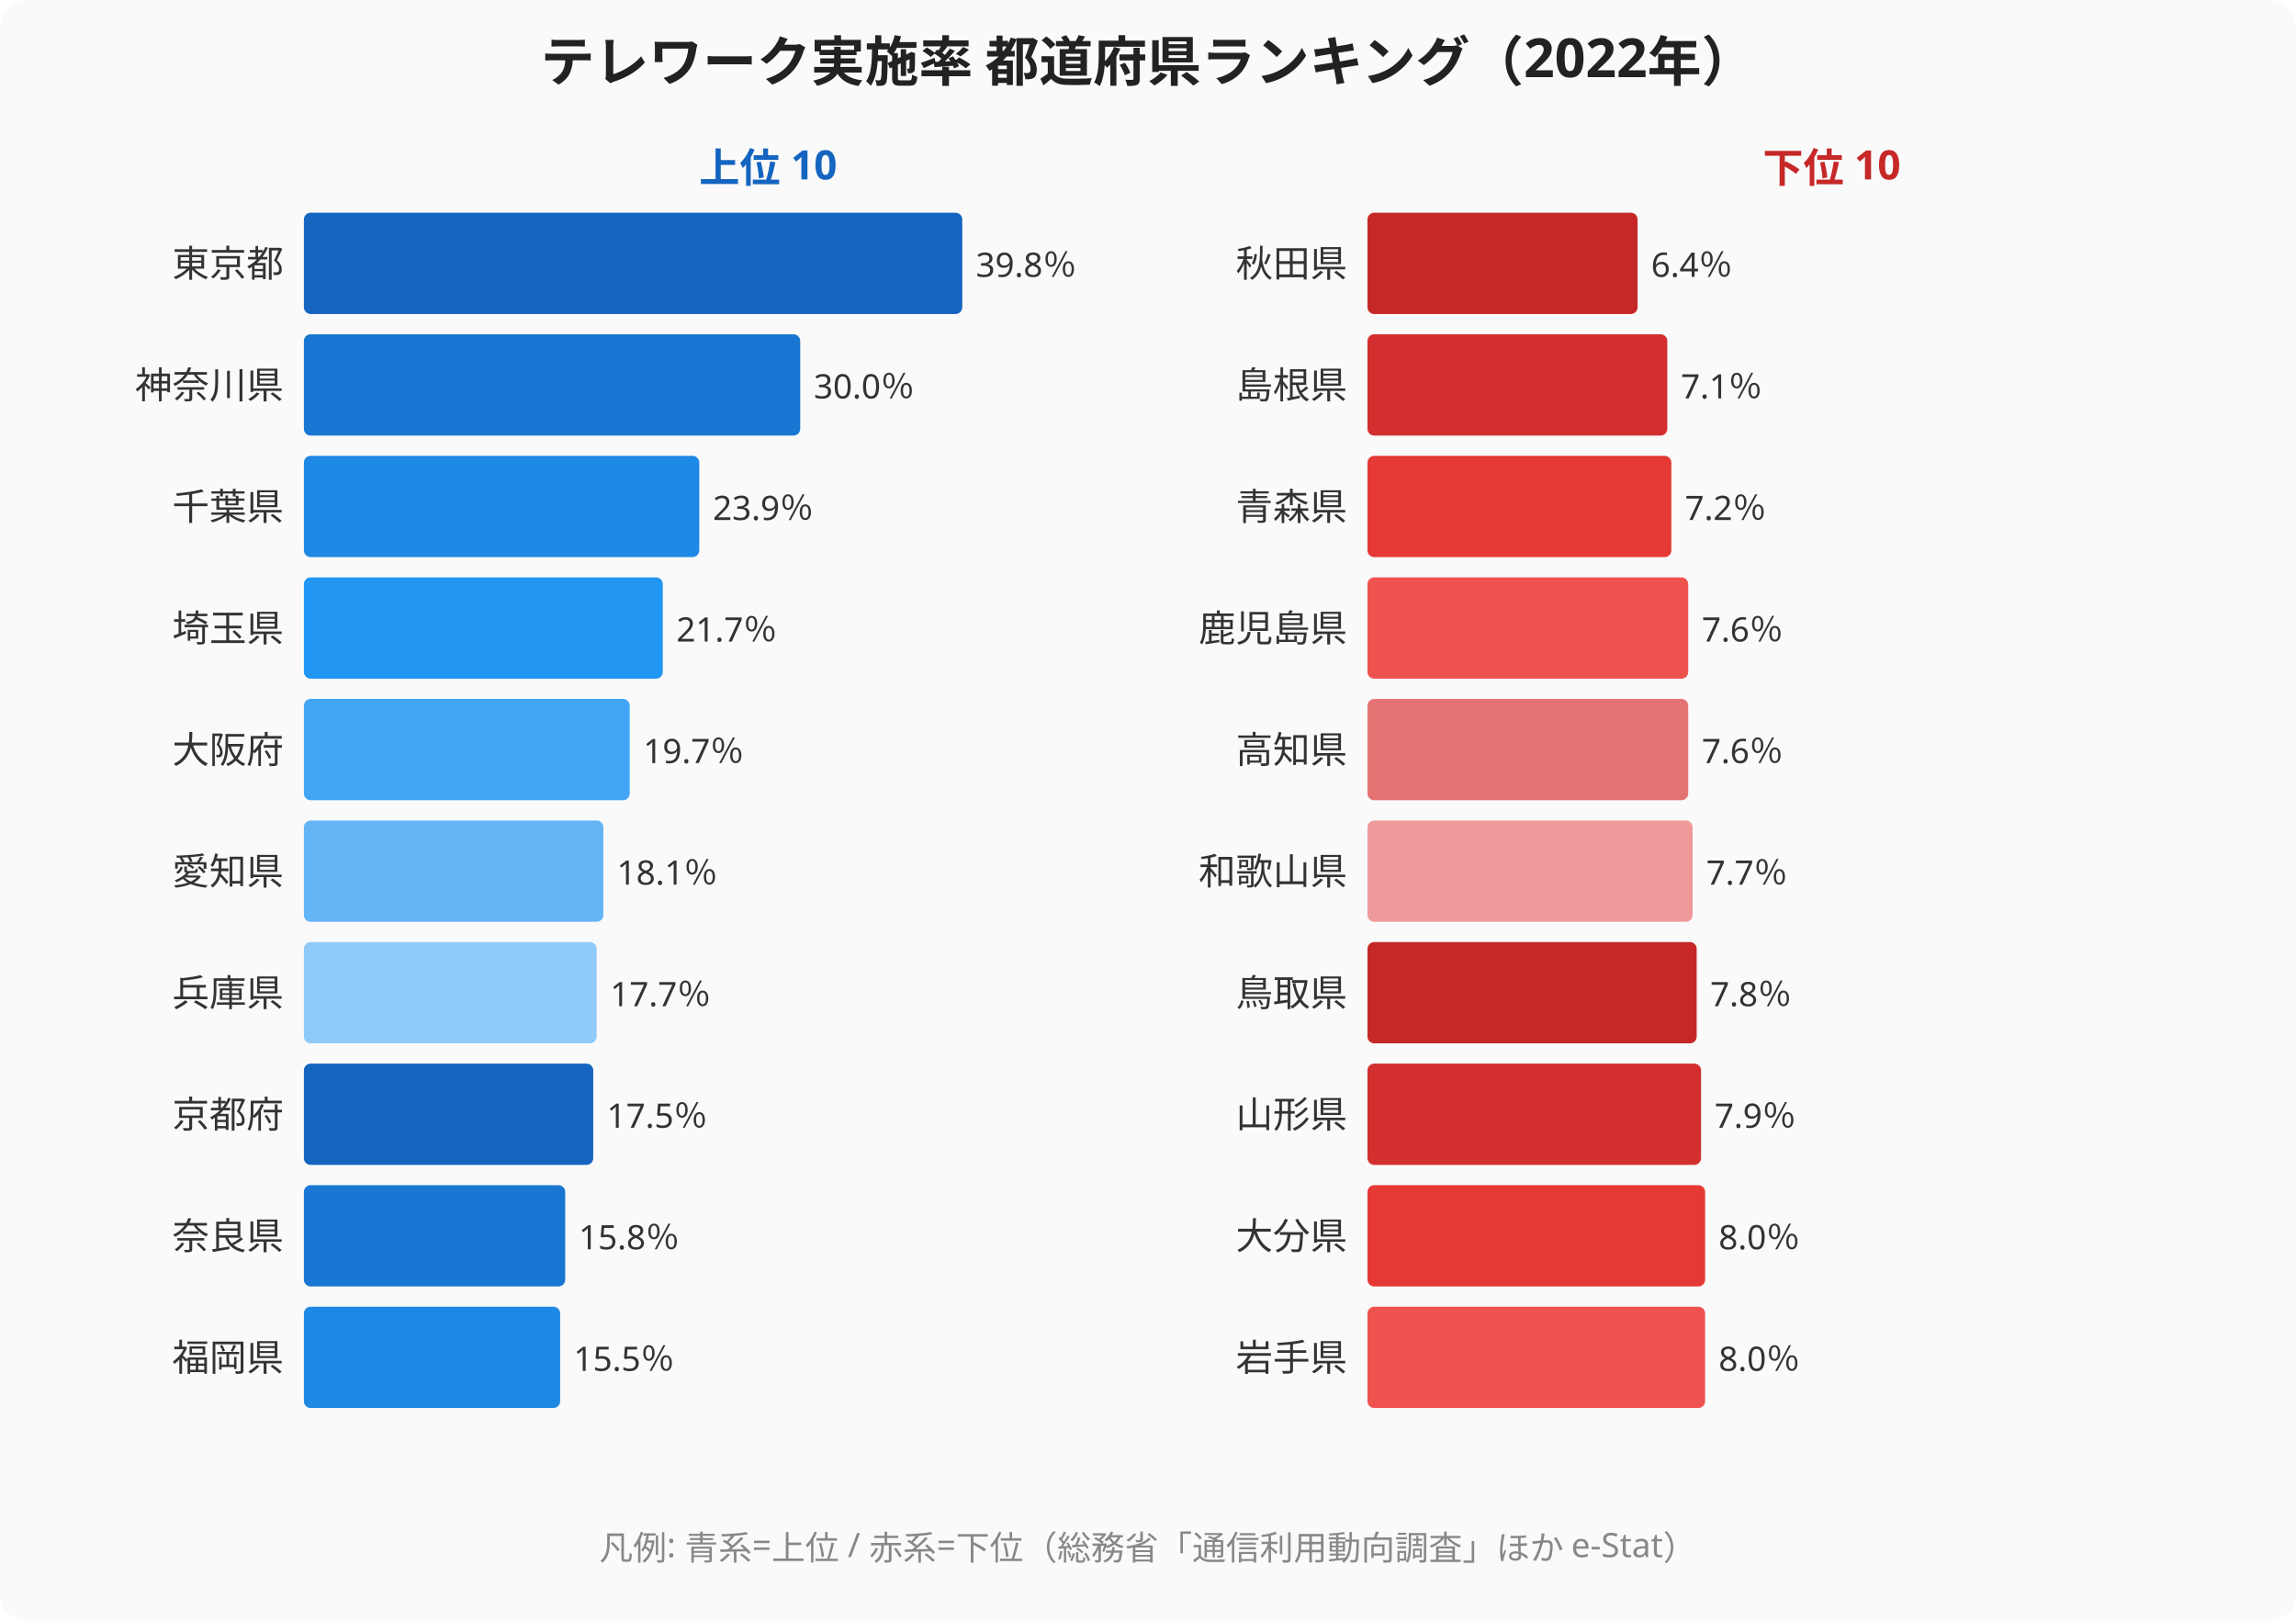
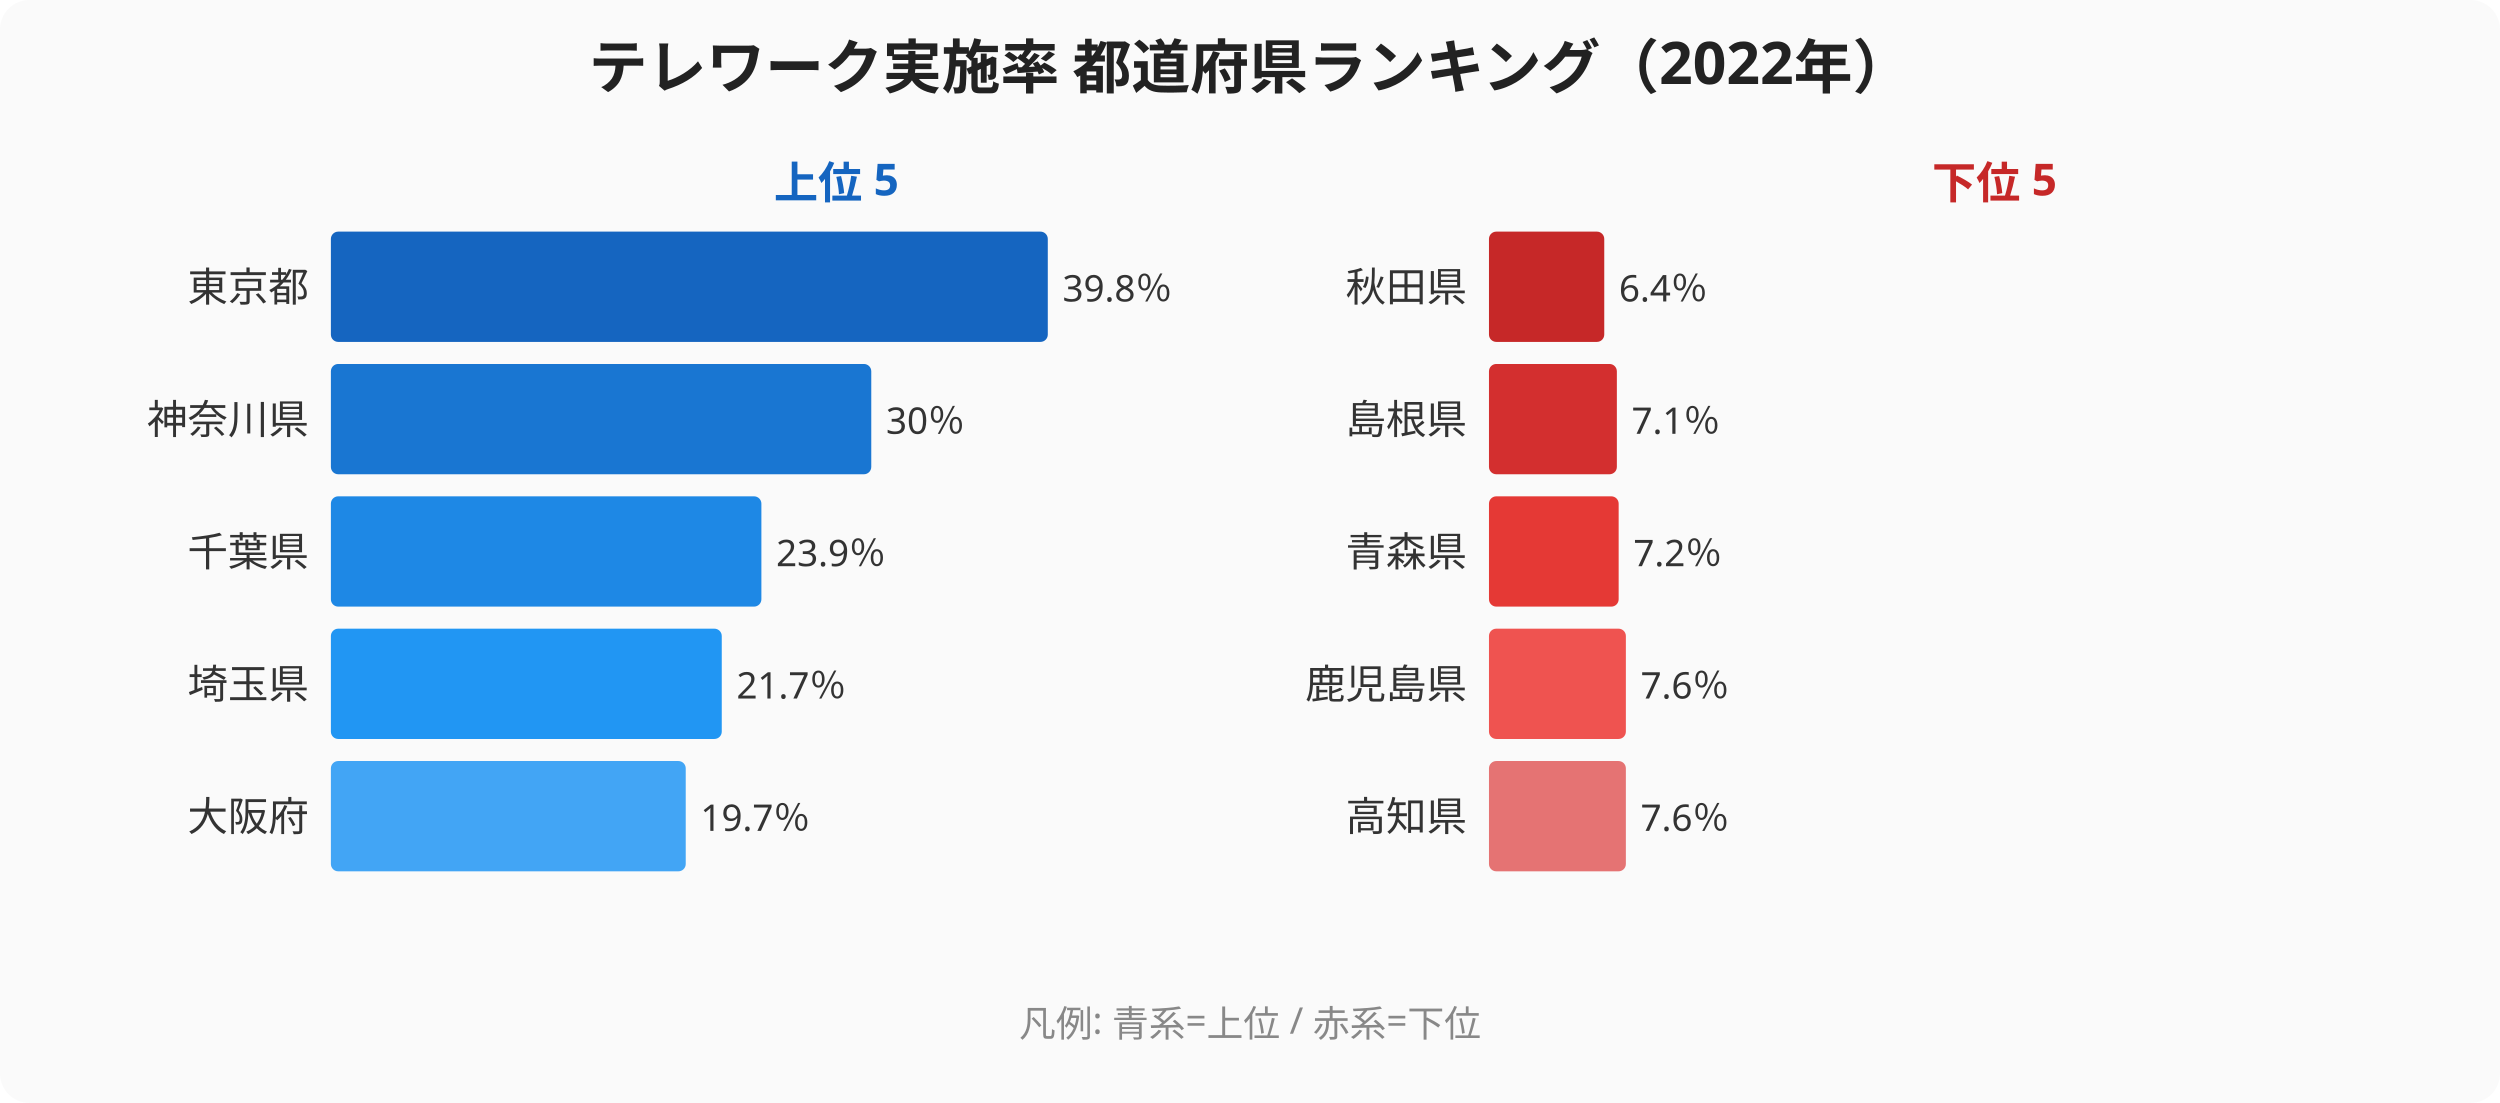
- <svg xmlns="http://www.w3.org/2000/svg" viewBox="0 0 680 480" width="680" height="480" font-family="'Hiragino Sans','Noto Sans JP',sans-serif" role="img" aria-label="テレワーク実施率 都道府県ランキング（2022年）">
-   <rect width="680" height="480" fill="#fafafa" rx="8" />
-   <text x="340" y="24" text-anchor="middle" font-size="16" font-weight="bold" fill="#222">テレワーク実施率 都道府県ランキング（2022年）</text>
-   <text x="227.5" y="54" text-anchor="middle" font-size="12" font-weight="bold" fill="#1565c0">上位 10</text>
-   <text x="542.5" y="54" text-anchor="middle" font-size="12" font-weight="bold" fill="#c62828">下位 10</text>
-   <text x="84" y="82" text-anchor="end" font-size="11" fill="#333">東京都</text>
-   <rect x="90" y="63" width="195.0" height="30" fill="#1565c0" rx="2" />
-   <text x="289.0" y="82" font-size="10" fill="#333">39.8％</text>
-   <text x="84" y="118" text-anchor="end" font-size="11" fill="#333">神奈川県</text>
-   <rect x="90" y="99" width="147.0" height="30" fill="#1976d2" rx="2" />
-   <text x="241.0" y="118" font-size="10" fill="#333">30.0％</text>
-   <text x="84" y="154" text-anchor="end" font-size="11" fill="#333">千葉県</text>
-   <rect x="90" y="135" width="117.1" height="30" fill="#1e88e5" rx="2" />
-   <text x="211.1" y="154" font-size="10" fill="#333">23.9％</text>
-   <text x="84" y="190" text-anchor="end" font-size="11" fill="#333">埼玉県</text>
-   <rect x="90" y="171" width="106.3" height="30" fill="#2196f3" rx="2" />
-   <text x="200.3" y="190" font-size="10" fill="#333">21.7％</text>
-   <text x="84" y="226" text-anchor="end" font-size="11" fill="#333">大阪府</text>
-   <rect x="90" y="207" width="96.5" height="30" fill="#42a5f5" rx="2" />
-   <text x="190.5" y="226" font-size="10" fill="#333">19.7％</text>
-   <text x="84" y="262" text-anchor="end" font-size="11" fill="#333">愛知県</text>
-   <rect x="90" y="243" width="88.7" height="30" fill="#64b5f6" rx="2" />
-   <text x="182.7" y="262" font-size="10" fill="#333">18.1％</text>
-   <text x="84" y="298" text-anchor="end" font-size="11" fill="#333">兵庫県</text>
-   <rect x="90" y="279" width="86.7" height="30" fill="#90caf9" rx="2" />
-   <text x="180.7" y="298" font-size="10" fill="#333">17.7％</text>
-   <text x="84" y="334" text-anchor="end" font-size="11" fill="#333">京都府</text>
-   <rect x="90" y="315" width="85.7" height="30" fill="#1565c0" rx="2" />
-   <text x="179.7" y="334" font-size="10" fill="#333">17.5％</text>
-   <text x="84" y="370" text-anchor="end" font-size="11" fill="#333">奈良県</text>
-   <rect x="90" y="351" width="77.4" height="30" fill="#1976d2" rx="2" />
-   <text x="171.4" y="370" font-size="10" fill="#333">15.8％</text>
-   <text x="84" y="406" text-anchor="end" font-size="11" fill="#333">福岡県</text>
-   <rect x="90" y="387" width="75.9" height="30" fill="#1e88e5" rx="2" />
-   <text x="169.9" y="406" font-size="10" fill="#333">15.5％</text>
-   <text x="399" y="82" text-anchor="end" font-size="11" fill="#333">秋田県</text>
-   <rect x="405" y="63" width="80.0" height="30" fill="#c62828" rx="2" />
-   <text x="489.0" y="82" font-size="10" fill="#333">6.4％</text>
-   <text x="399" y="118" text-anchor="end" font-size="11" fill="#333">島根県</text>
-   <rect x="405" y="99" width="88.8" height="30" fill="#d32f2f" rx="2" />
-   <text x="497.8" y="118" font-size="10" fill="#333">7.1％</text>
-   <text x="399" y="154" text-anchor="end" font-size="11" fill="#333">青森県</text>
-   <rect x="405" y="135" width="90.0" height="30" fill="#e53935" rx="2" />
-   <text x="499.0" y="154" font-size="10" fill="#333">7.2％</text>
-   <text x="399" y="190" text-anchor="end" font-size="11" fill="#333">鹿児島県</text>
-   <rect x="405" y="171" width="95.0" height="30" fill="#ef5350" rx="2" />
-   <text x="504.0" y="190" font-size="10" fill="#333">7.6％</text>
-   <text x="399" y="226" text-anchor="end" font-size="11" fill="#333">高知県</text>
-   <rect x="405" y="207" width="95.0" height="30" fill="#e57373" rx="2" />
-   <text x="504.0" y="226" font-size="10" fill="#333">7.6％</text>
-   <text x="399" y="262" text-anchor="end" font-size="11" fill="#333">和歌山県</text>
-   <rect x="405" y="243" width="96.3" height="30" fill="#ef9a9a" rx="2" />
-   <text x="505.3" y="262" font-size="10" fill="#333">7.7％</text>
-   <text x="399" y="298" text-anchor="end" font-size="11" fill="#333">鳥取県</text>
-   <rect x="405" y="279" width="97.5" height="30" fill="#c62828" rx="2" />
-   <text x="506.5" y="298" font-size="10" fill="#333">7.8％</text>
-   <text x="399" y="334" text-anchor="end" font-size="11" fill="#333">山形県</text>
-   <rect x="405" y="315" width="98.8" height="30" fill="#d32f2f" rx="2" />
-   <text x="507.8" y="334" font-size="10" fill="#333">7.9％</text>
-   <text x="399" y="370" text-anchor="end" font-size="11" fill="#333">大分県</text>
-   <rect x="405" y="351" width="100.0" height="30" fill="#e53935" rx="2" />
-   <text x="509.0" y="370" font-size="10" fill="#333">8.0％</text>
-   <text x="399" y="406" text-anchor="end" font-size="11" fill="#333">岩手県</text>
-   <rect x="405" y="387" width="100.0" height="30" fill="#ef5350" rx="2" />
-   <text x="509.0" y="406" font-size="10" fill="#333">8.0％</text>
-   <text x="340" y="462" text-anchor="middle" font-size="10" fill="#888">凡例: 青系=上位 / 赤系=下位（総務省「通信利用動向調査」ほか e-Stat）</text>
+ <svg xmlns="http://www.w3.org/2000/svg" viewBox="0 0 680 300" width="680" height="300" font-family="'Hiragino Sans','Noto Sans JP',sans-serif" role="img" aria-label="テレワーク実施率 都道府県ランキング（2022年）">
+   <style>
+     .svg-bg{fill:#fafafa}
+     .svg-title{fill:#222}
+     .svg-subtitle{fill:#666}
+     .svg-label{fill:#333}
+     .svg-legend{fill:#888}
+     @media (prefers-color-scheme:dark){
+       .svg-bg{fill:#1f2937}
+       .svg-title{fill:#f9fafb}
+       .svg-subtitle{fill:#9ca3af}
+       .svg-label{fill:#e5e7eb}
+       .svg-legend{fill:#9ca3af}
+     }
+   </style>
+   <rect width="680" height="300" class="svg-bg" rx="8" />
+   <text x="340" y="24" text-anchor="middle" font-size="16" font-weight="bold" class="svg-title">テレワーク実施率 都道府県ランキング（2022年）</text>
+   <text x="227.5" y="54" text-anchor="middle" font-size="12" font-weight="bold" fill="#1565c0">上位 5</text>
+   <text x="542.5" y="54" text-anchor="middle" font-size="12" font-weight="bold" fill="#c62828">下位 5</text>
+   <text x="84" y="82" text-anchor="end" font-size="11" class="svg-label">東京都</text>
+   <rect x="90" y="63" width="195" height="30" fill="#1565c0" rx="2" />
+   <text x="289" y="82" font-size="10" class="svg-label">39.8％</text>
+   <text x="84" y="118" text-anchor="end" font-size="11" class="svg-label">神奈川県</text>
+   <rect x="90" y="99" width="146.985" height="30" fill="#1976d2" rx="2" />
+   <text x="240.985" y="118" font-size="10" class="svg-label">30％</text>
+   <text x="84" y="154" text-anchor="end" font-size="11" class="svg-label">千葉県</text>
+   <rect x="90" y="135" width="117.098" height="30" fill="#1e88e5" rx="2" />
+   <text x="211.098" y="154" font-size="10" class="svg-label">23.9％</text>
+   <text x="84" y="190" text-anchor="end" font-size="11" class="svg-label">埼玉県</text>
+   <rect x="90" y="171" width="106.319" height="30" fill="#2196f3" rx="2" />
+   <text x="200.319" y="190" font-size="10" class="svg-label">21.7％</text>
+   <text x="84" y="226" text-anchor="end" font-size="11" class="svg-label">大阪府</text>
+   <rect x="90" y="207" width="96.52" height="30" fill="#42a5f5" rx="2" />
+   <text x="190.52" y="226" font-size="10" class="svg-label">19.7％</text>
+   <text x="399" y="82" text-anchor="end" font-size="11" class="svg-label">秋田県</text>
+   <rect x="405" y="63" width="31.357" height="30" fill="#c62828" rx="2" />
+   <text x="440.357" y="82" font-size="10" class="svg-label">6.4％</text>
+   <text x="399" y="118" text-anchor="end" font-size="11" class="svg-label">島根県</text>
+   <rect x="405" y="99" width="34.786" height="30" fill="#d32f2f" rx="2" />
+   <text x="443.786" y="118" font-size="10" class="svg-label">7.1％</text>
+   <text x="399" y="154" text-anchor="end" font-size="11" class="svg-label">青森県</text>
+   <rect x="405" y="135" width="35.276" height="30" fill="#e53935" rx="2" />
+   <text x="444.276" y="154" font-size="10" class="svg-label">7.2％</text>
+   <text x="399" y="190" text-anchor="end" font-size="11" class="svg-label">鹿児島県</text>
+   <rect x="405" y="171" width="37.236" height="30" fill="#ef5350" rx="2" />
+   <text x="446.236" y="190" font-size="10" class="svg-label">7.6％</text>
+   <text x="399" y="226" text-anchor="end" font-size="11" class="svg-label">高知県</text>
+   <rect x="405" y="207" width="37.236" height="30" fill="#e57373" rx="2" />
+   <text x="446.236" y="226" font-size="10" class="svg-label">7.6％</text>
+   <text x="340" y="282" text-anchor="middle" font-size="10" class="svg-legend">凡例: 青系=上位 / 赤系=下位</text>
</svg>
